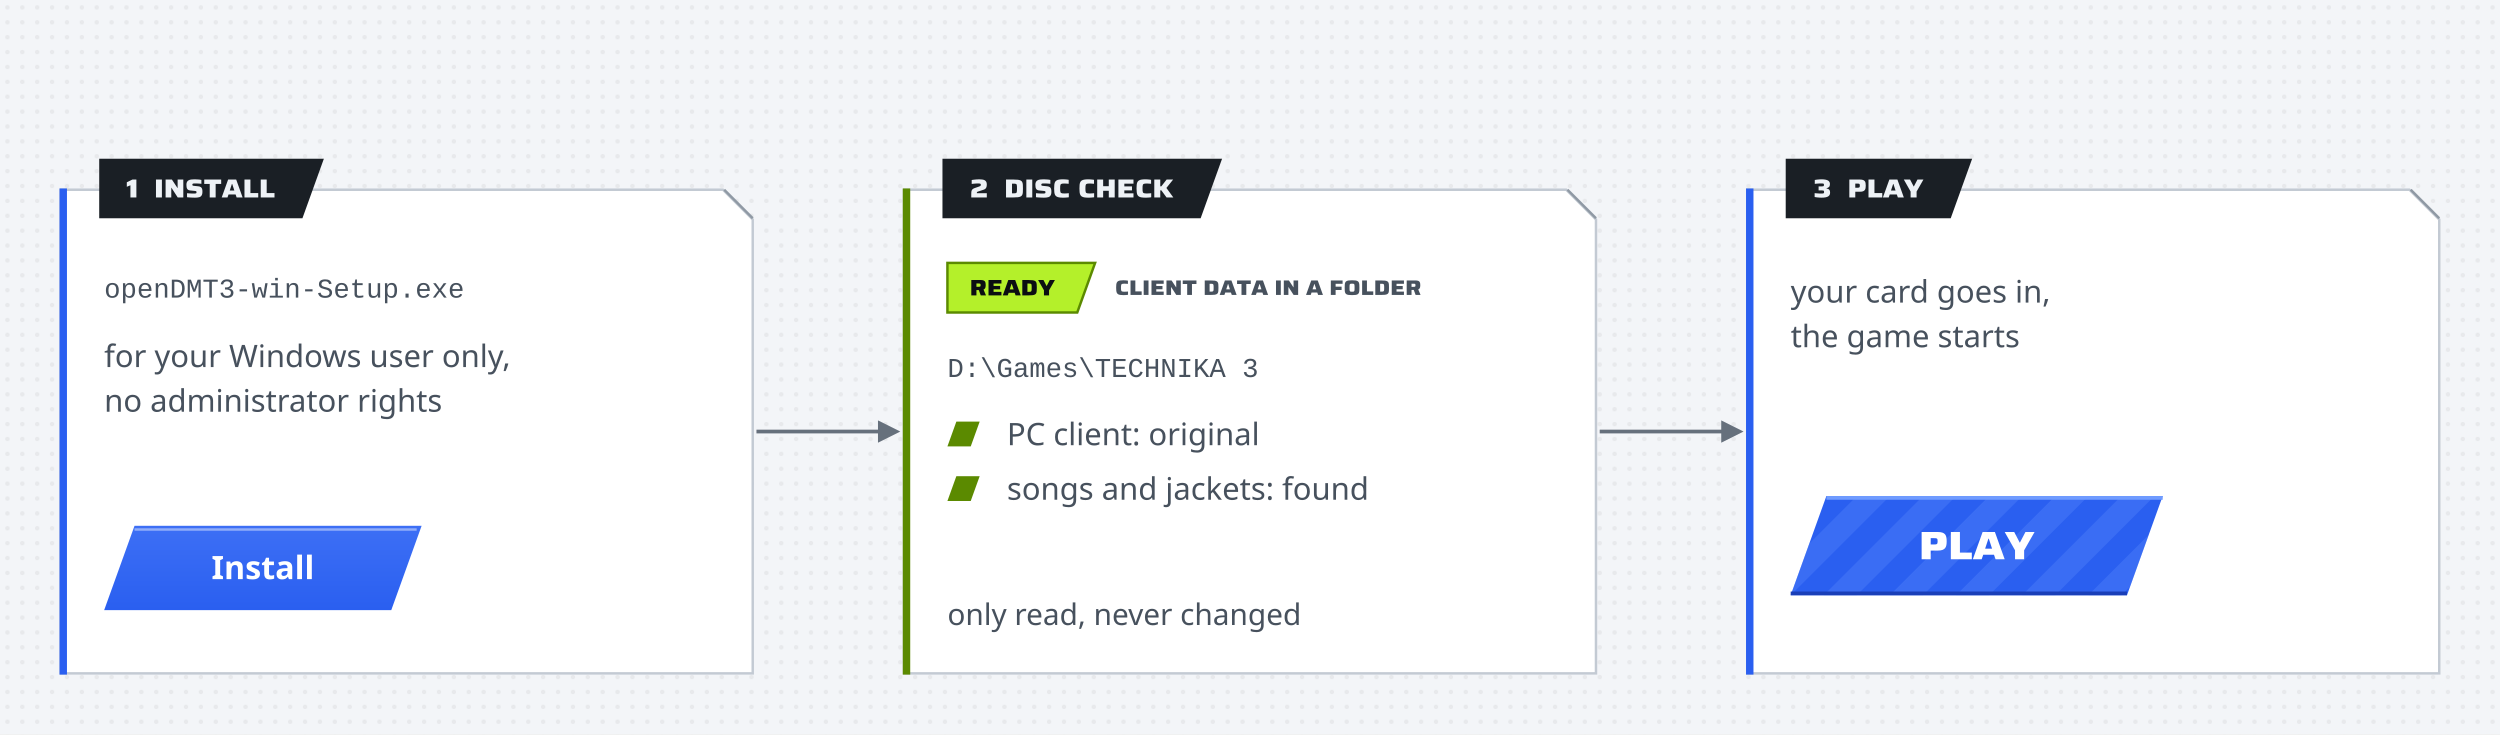
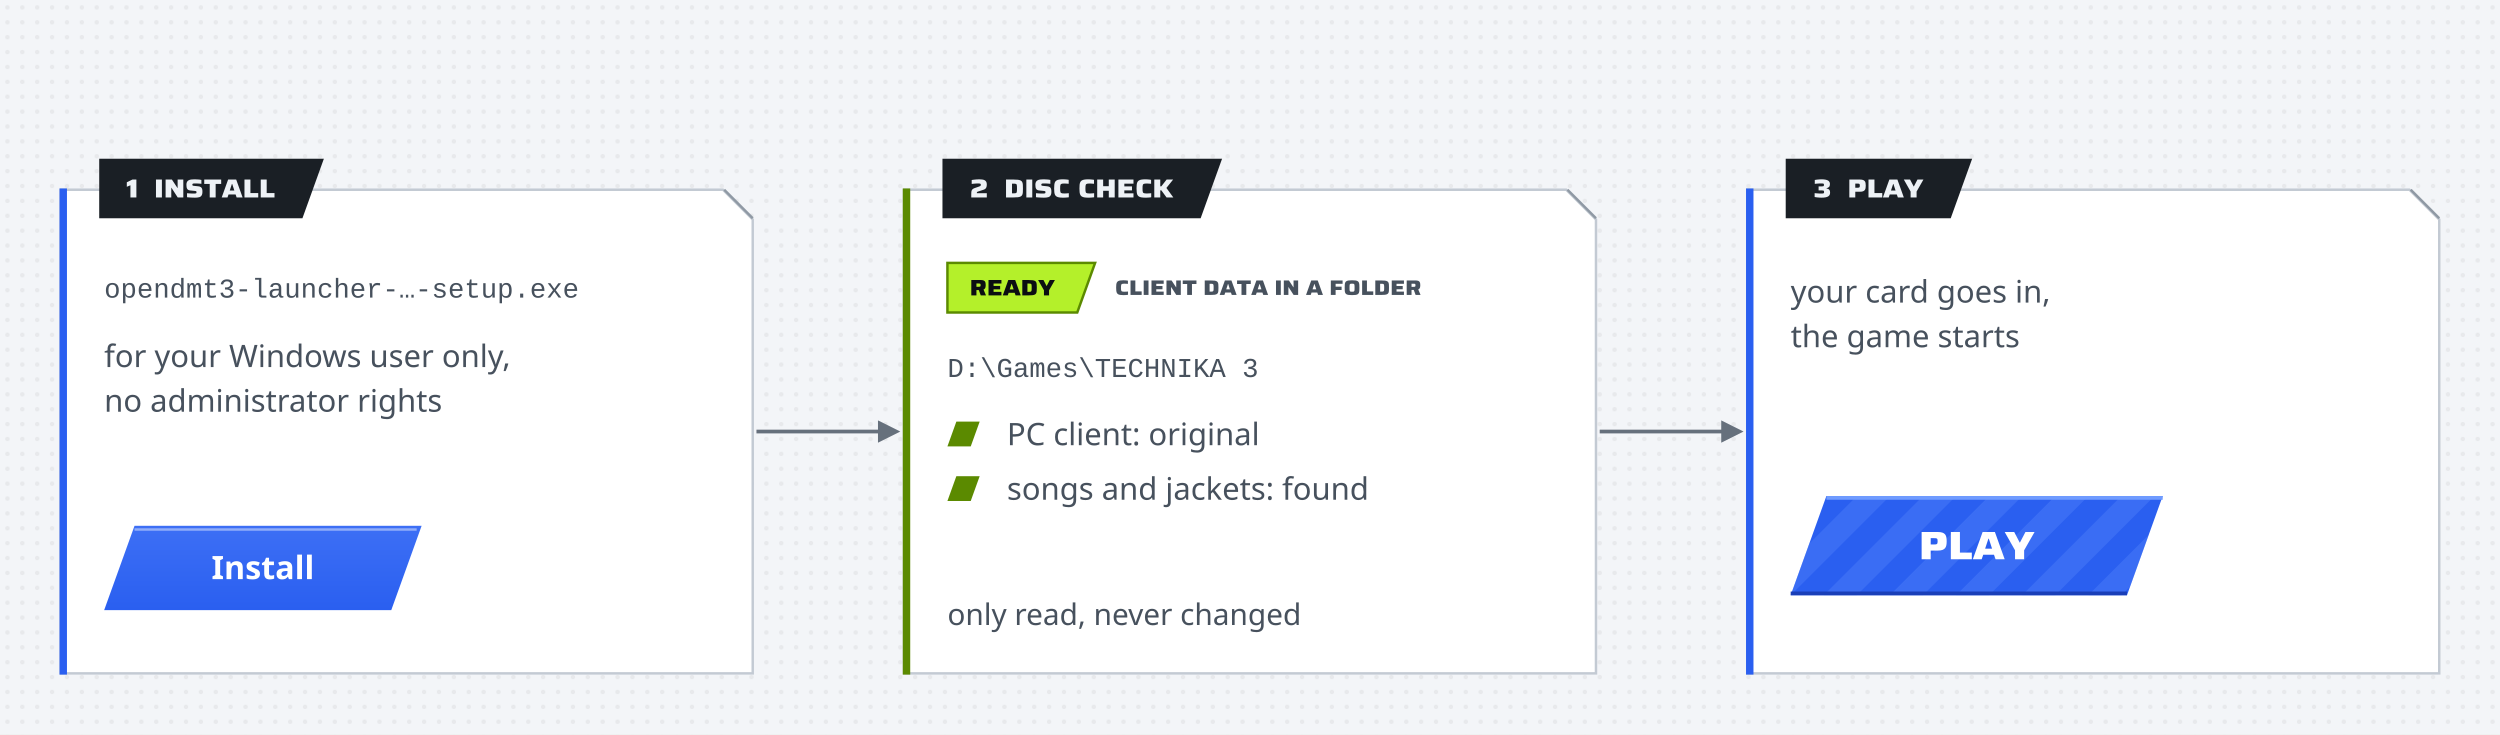
- <svg xmlns="http://www.w3.org/2000/svg" viewBox="-24 -24 1008 296" width="1008" height="296" font-family="Pretendard, -apple-system, BlinkMacSystemFont, 'Segoe UI', 'Noto Sans', 'Malgun Gothic', Helvetica, Arial, sans-serif" role="img" aria-label="Playing in three steps. Install: run openDMT3-win-Setup.exe, which installs for your Windows user without administrator rights. DISC CHECK: the launcher finds your client data and says what it is, here made-up client data in a folder that is ready, with its PC client, songs and jackets. PLAY: your card goes in and the game starts.">
+ <svg xmlns="http://www.w3.org/2000/svg" viewBox="-24 -24 1008 296" width="1008" height="296" font-family="Pretendard, -apple-system, BlinkMacSystemFont, 'Segoe UI', 'Noto Sans', 'Malgun Gothic', Helvetica, Arial, sans-serif" role="img" aria-label="Playing in three steps. Install: run the launcher's installer, which installs for your Windows user without administrator rights. DISC CHECK: the launcher finds your client data and says what it is, here made-up client data in a folder that is ready, with its PC client, songs and jackets. PLAY: your card goes in and the game starts.">
  <defs>
    <clipPath id="card1">
      <path d="M0,52 H268 L280,64 V248 H0 Z" />
    </clipPath>
    <clipPath id="card2">
      <path d="M340,52 H608 L620,64 V248 H340 Z" />
    </clipPath>
    <clipPath id="card3">
      <path d="M680,52 H948 L960,64 V248 H680 Z" />
    </clipPath>
    <linearGradient id="button4" x1="0" y1="0" x2="0" y2="1">
      <stop offset="0" stop-color="#3d6ff5" />
      <stop offset="1" stop-color="#2a5ff0" />
    </linearGradient>
    <clipPath id="play5">
      <path d="M712.4,176 L848,176 L833.6,216 L698,216 Z" />
    </clipPath>
    <pattern id="dots-light" width="6" height="6" patternUnits="userSpaceOnUse">
      <circle cx="3" cy="3" r="0.9" fill="#0b0e12" fill-opacity="0.05" />
    </pattern>
  </defs>
  <rect x="-24" y="-24" width="1008" height="296" fill="#f3f5f8" />
  <rect x="-24" y="-24" width="1008" height="296" fill="url(#dots-light)" />
  <path d="M0.5,52.5 H267.5 L279.5,64.5 V247.5 H0.5 Z" fill="#ffffff" stroke="#c3cad3" stroke-width="1" />
  <path d="M268,52.5 L279.5,64" stroke="#8f99a4" stroke-opacity="1" stroke-width="1" />
  <rect x="0" y="52" width="3" height="196" fill="#2a5ff0" clip-path="url(#card1)" />
  <path d="M16,40 H106.585 L97.945,64 H16 Z" fill="#1a1f25" />
  <path fill="#eef2f6" d="M28.59 55.61V50.7L27.13 51.31V49.5L29.39 48.39H30.99V55.61Z M38.89 55.61V48.39H41.28V55.61Z M42.77 55.61V48.39H45.31L47.55 51.79H47.62V48.39H49.91V55.61H47.65L45.12 51.69H45.06V55.61Z M54.65 55.7Q54.13 55.7 53.54 55.67Q52.95 55.64 52.39 55.61Q51.84 55.57 51.41 55.52V53.91Q51.86 53.94 52.32 53.97Q52.77 54.01 53.18 54.02Q53.59 54.04 53.87 54.04Q54.41 54.04 54.68 54.02Q54.95 54 55.07 53.93Q55.15 53.89 55.18 53.83Q55.21 53.76 55.22 53.67Q55.22 53.58 55.22 53.47Q55.22 53.31 55.19 53.22Q55.16 53.13 55.06 53.09Q54.96 53.04 54.76 53.01Q54.55 52.98 54.22 52.95L52.67 52.79Q52.22 52.75 51.93 52.58Q51.63 52.42 51.47 52.13Q51.3 51.84 51.23 51.43Q51.16 51.02 51.16 50.48Q51.16 49.76 51.41 49.33Q51.65 48.9 52.08 48.68Q52.52 48.45 53.09 48.38Q53.67 48.3 54.33 48.3Q54.8 48.3 55.32 48.33Q55.84 48.35 56.34 48.4Q56.84 48.45 57.2 48.54V50.11Q56.85 50.06 56.4 50.03Q55.95 49.99 55.5 49.98Q55.05 49.96 54.67 49.96Q54.33 49.96 54.12 49.98Q53.9 50.01 53.77 50.06Q53.64 50.11 53.6 50.2Q53.56 50.3 53.56 50.45Q53.56 50.62 53.6 50.72Q53.64 50.81 53.8 50.87Q53.95 50.92 54.3 50.95L55.83 51.1Q56.16 51.13 56.44 51.2Q56.73 51.28 56.96 51.43Q57.19 51.58 57.36 51.87Q57.44 52.01 57.5 52.22Q57.57 52.42 57.59 52.7Q57.62 52.98 57.62 53.33Q57.62 53.98 57.47 54.42Q57.32 54.85 57.05 55.11Q56.78 55.37 56.41 55.49Q56.03 55.61 55.59 55.65Q55.15 55.7 54.65 55.7Z M60.56 55.61V50.15H58.35V48.39H65.18V50.15H62.95V55.61Z M65.39 55.61 67.98 48.39H71.23L73.82 55.61H71.4L71 54.41H68.14L67.73 55.61ZM68.64 52.81H70.48L69.62 50.15H69.51Z M74.57 55.61V48.39H76.97V53.85H80.12V55.61Z M81.13 55.61V48.39H83.53V53.85H86.68V55.61Z" />
  <path d="M281,150 L332,150" fill="none" stroke="#66707c" stroke-width="1.5" stroke-linejoin="round" />
  <path d="M339,150 L330.0,154.5 L330.0,145.5 Z" fill="#66707c" data-tip="339,150" />
  <path d="M340.5,52.5 H607.5 L619.5,64.5 V247.5 H340.5 Z" fill="#ffffff" stroke="#c3cad3" stroke-width="1" />
  <path d="M608,52.5 L619.5,64" stroke="#8f99a4" stroke-opacity="1" stroke-width="1" />
  <rect x="340" y="52" width="3" height="196" fill="#5b8a00" clip-path="url(#card2)" />
  <path d="M356,40 H468.74 L460.1,64 H356 Z" fill="#1a1f25" />
  <path fill="#eef2f6" d="M367.61 55.61V54.51Q367.61 53.96 367.64 53.54Q367.66 53.12 367.79 52.8Q367.92 52.48 368.2 52.25Q368.48 52.01 368.97 51.84L370.81 51.2Q371.11 51.09 371.24 51Q371.38 50.92 371.42 50.8Q371.46 50.68 371.46 50.47Q371.46 50.25 371.36 50.14Q371.26 50.04 371.01 50Q370.76 49.96 370.3 49.96Q370.02 49.96 369.61 49.99Q369.2 50.02 368.74 50.06Q368.27 50.1 367.79 50.16V48.58Q368.21 48.49 368.74 48.44Q369.27 48.38 369.83 48.34Q370.39 48.3 370.87 48.3Q371.49 48.3 372.04 48.38Q372.59 48.45 373 48.66Q373.4 48.87 373.64 49.28Q373.88 49.69 373.88 50.34Q373.88 51.01 373.73 51.44Q373.58 51.87 373.29 52.12Q373.01 52.36 372.54 52.51L370.22 53.28Q370.09 53.32 370.01 53.38Q369.93 53.43 369.9 53.51Q369.87 53.59 369.87 53.73V53.91H373.88V55.61Z M381.63 55.61V48.39H384.58Q385.72 48.39 386.45 48.48Q387.18 48.58 387.59 48.81Q388 49.05 388.18 49.46Q388.37 49.87 388.41 50.49Q388.45 51.12 388.45 52Q388.45 52.89 388.41 53.52Q388.37 54.14 388.18 54.55Q388 54.96 387.59 55.19Q387.18 55.42 386.45 55.52Q385.72 55.61 384.58 55.61ZM384.04 53.95H384.56Q385 53.95 385.28 53.93Q385.55 53.9 385.71 53.81Q385.87 53.71 385.94 53.51Q386.02 53.3 386.03 52.93Q386.05 52.57 386.05 52.01Q386.05 51.44 386.03 51.07Q386.01 50.7 385.94 50.49Q385.87 50.29 385.71 50.19Q385.54 50.09 385.27 50.07Q385 50.05 384.56 50.05H384.04Z M389.82 55.61V48.39H392.21V55.61Z M396.95 55.7Q396.43 55.7 395.84 55.67Q395.25 55.64 394.69 55.61Q394.14 55.57 393.71 55.52V53.91Q394.16 53.94 394.62 53.97Q395.07 54.01 395.48 54.02Q395.89 54.04 396.17 54.04Q396.7 54.04 396.98 54.02Q397.25 54 397.37 53.93Q397.45 53.89 397.48 53.83Q397.51 53.76 397.52 53.67Q397.52 53.58 397.52 53.47Q397.52 53.31 397.49 53.22Q397.46 53.13 397.36 53.09Q397.26 53.04 397.06 53.01Q396.85 52.98 396.52 52.95L394.97 52.79Q394.52 52.75 394.23 52.58Q393.93 52.42 393.76 52.13Q393.6 51.84 393.53 51.43Q393.46 51.02 393.46 50.48Q393.46 49.76 393.71 49.33Q393.95 48.9 394.38 48.68Q394.81 48.45 395.39 48.38Q395.97 48.3 396.63 48.3Q397.1 48.3 397.62 48.33Q398.14 48.35 398.64 48.4Q399.14 48.45 399.5 48.54V50.11Q399.15 50.06 398.7 50.03Q398.25 49.99 397.8 49.98Q397.35 49.96 396.97 49.96Q396.63 49.96 396.42 49.98Q396.2 50.01 396.07 50.06Q395.94 50.11 395.9 50.2Q395.86 50.3 395.86 50.45Q395.86 50.62 395.9 50.72Q395.94 50.81 396.1 50.87Q396.25 50.92 396.6 50.95L398.13 51.1Q398.46 51.13 398.74 51.2Q399.03 51.28 399.26 51.43Q399.49 51.58 399.66 51.87Q399.74 52.01 399.8 52.22Q399.87 52.42 399.89 52.7Q399.92 52.98 399.92 53.33Q399.92 53.98 399.77 54.42Q399.62 54.85 399.35 55.11Q399.08 55.37 398.7 55.49Q398.33 55.61 397.89 55.65Q397.45 55.7 396.95 55.7Z M404.63 55.7Q403.68 55.7 403.03 55.59Q402.39 55.49 401.99 55.23Q401.59 54.98 401.38 54.56Q401.18 54.13 401.1 53.5Q401.03 52.87 401.03 52Q401.03 51.13 401.1 50.5Q401.17 49.87 401.37 49.44Q401.58 49.02 401.98 48.77Q402.37 48.51 403.03 48.41Q403.68 48.3 404.63 48.3Q405.01 48.3 405.42 48.33Q405.83 48.36 406.22 48.4Q406.61 48.44 406.9 48.5V50.1Q406.42 50.06 406.09 50.04Q405.77 50.02 405.57 50.01Q405.37 49.99 405.23 49.99Q404.72 49.99 404.38 50.03Q404.04 50.07 403.86 50.18Q403.68 50.29 403.59 50.51Q403.5 50.73 403.47 51.09Q403.45 51.45 403.45 52Q403.45 52.55 403.47 52.91Q403.5 53.28 403.59 53.5Q403.68 53.71 403.86 53.82Q404.04 53.93 404.38 53.97Q404.72 54.01 405.23 54.01Q405.62 54.01 406.1 53.97Q406.59 53.94 406.95 53.9V55.54Q406.67 55.58 406.28 55.62Q405.88 55.65 405.46 55.68Q405.03 55.7 404.63 55.7Z M414.83 55.7Q413.87 55.7 413.23 55.59Q412.58 55.49 412.18 55.23Q411.78 54.98 411.58 54.56Q411.37 54.13 411.3 53.5Q411.23 52.87 411.23 52Q411.23 51.13 411.29 50.5Q411.36 49.87 411.57 49.44Q411.77 49.02 412.17 48.77Q412.57 48.51 413.22 48.41Q413.87 48.3 414.83 48.3Q415.21 48.3 415.62 48.33Q416.02 48.36 416.41 48.4Q416.8 48.44 417.1 48.5V50.1Q416.61 50.06 416.29 50.04Q415.96 50.02 415.76 50.01Q415.56 49.99 415.43 49.99Q414.91 49.99 414.58 50.03Q414.24 50.07 414.06 50.18Q413.87 50.29 413.78 50.51Q413.69 50.73 413.67 51.09Q413.64 51.45 413.64 52Q413.64 52.55 413.67 52.91Q413.69 53.28 413.78 53.5Q413.87 53.71 414.06 53.82Q414.24 53.93 414.58 53.97Q414.91 54.01 415.43 54.01Q415.81 54.01 416.3 53.97Q416.78 53.94 417.15 53.9V55.54Q416.86 55.58 416.47 55.62Q416.08 55.65 415.65 55.68Q415.23 55.7 414.83 55.7Z M418.39 55.61V48.39H420.79V51.07H423.06V48.39H425.45V55.61H423.06V52.93H420.79V55.61Z M426.94 55.61V48.39H433.02V50.05H429.33V51.16H432.42V52.78H429.33V53.95H433.02V55.61Z M437.85 55.7Q436.9 55.7 436.25 55.59Q435.61 55.49 435.21 55.23Q434.81 54.98 434.6 54.56Q434.4 54.13 434.33 53.5Q434.25 52.87 434.25 52Q434.25 51.13 434.32 50.5Q434.39 49.87 434.59 49.44Q434.8 49.02 435.2 48.77Q435.6 48.51 436.25 48.41Q436.9 48.3 437.85 48.3Q438.23 48.3 438.64 48.33Q439.05 48.36 439.44 48.4Q439.83 48.44 440.12 48.5V50.1Q439.64 50.06 439.31 50.04Q438.99 50.02 438.79 50.01Q438.59 49.99 438.45 49.99Q437.94 49.99 437.6 50.03Q437.27 50.07 437.08 50.18Q436.9 50.29 436.81 50.51Q436.72 50.73 436.69 51.09Q436.67 51.45 436.67 52Q436.67 52.55 436.69 52.91Q436.72 53.28 436.81 53.5Q436.9 53.71 437.08 53.82Q437.27 53.93 437.6 53.97Q437.94 54.01 438.45 54.01Q438.84 54.01 439.32 53.97Q439.81 53.94 440.17 53.9V55.54Q439.89 55.58 439.5 55.62Q439.1 55.65 438.68 55.68Q438.25 55.7 437.85 55.7Z M441.41 55.61V48.39H443.82V51.14H444.24L446.38 48.39H449.01L446.29 51.78L449.08 55.61H446.35L444.24 52.73H443.82V55.61Z" />
  <path d="M621,150 L672,150" fill="none" stroke="#66707c" stroke-width="1.5" stroke-linejoin="round" />
  <path d="M679,150 L670.0,154.5 L670.0,145.5 Z" fill="#66707c" data-tip="679,150" />
  <path d="M680.5,52.5 H947.5 L959.5,64.5 V247.5 H680.5 Z" fill="#ffffff" stroke="#c3cad3" stroke-width="1" />
  <path d="M948,52.5 L959.5,64" stroke="#8f99a4" stroke-opacity="1" stroke-width="1" />
  <rect x="680" y="52" width="3" height="196" fill="#2a5ff0" clip-path="url(#card3)" />
  <path d="M696,40 H771.17 L762.53,64 H696 Z" fill="#1a1f25" />
  <path fill="#eef2f6" d="M710.4 55.7Q709.98 55.7 709.49 55.66Q709.01 55.62 708.53 55.57Q708.05 55.52 707.66 55.44V53.88Q708.11 53.92 708.61 53.96Q709.1 54 709.54 54.02Q709.97 54.04 710.29 54.04Q710.75 54.04 711.01 54.01Q711.26 53.97 711.37 53.85Q711.47 53.72 711.47 53.43Q711.47 53.14 711.4 53Q711.33 52.86 711.13 52.82Q710.93 52.78 710.56 52.78H709.26V51.15H710.55Q710.91 51.15 711.09 51.11Q711.27 51.07 711.35 50.93Q711.42 50.8 711.42 50.56Q711.42 50.27 711.33 50.14Q711.23 50.02 710.96 49.99Q710.7 49.96 710.15 49.96Q709.78 49.96 709.34 49.99Q708.89 50.02 708.46 50.05Q708.04 50.09 707.72 50.13V48.56Q708.1 48.48 708.56 48.43Q709.03 48.38 709.51 48.34Q710 48.3 710.41 48.3Q711.43 48.3 712.1 48.45Q712.76 48.59 713.14 48.84Q713.51 49.09 713.67 49.44Q713.83 49.8 713.83 50.23Q713.83 51 713.47 51.38Q713.11 51.75 712.39 51.91V51.95Q712.87 52.05 713.21 52.23Q713.54 52.4 713.71 52.73Q713.89 53.07 713.89 53.67Q713.89 54.09 713.75 54.46Q713.62 54.82 713.25 55.1Q712.89 55.38 712.2 55.54Q711.5 55.7 710.4 55.7Z M721.65 55.61V48.39H725.86Q726.63 48.39 727.12 48.55Q727.6 48.71 727.85 49.02Q728.11 49.33 728.19 49.8Q728.27 50.26 728.27 50.86Q728.27 51.41 728.19 51.86Q728.12 52.32 727.87 52.64Q727.62 52.97 727.14 53.14Q726.66 53.31 725.85 53.31H724.05V55.61ZM724.05 51.7H724.85Q725.21 51.7 725.41 51.66Q725.62 51.63 725.71 51.54Q725.81 51.45 725.84 51.29Q725.88 51.12 725.88 50.86Q725.88 50.58 725.85 50.41Q725.82 50.25 725.72 50.16Q725.62 50.08 725.42 50.05Q725.22 50.02 724.86 50.02H724.05Z M729.38 55.61V48.39H731.78V53.85H734.93V55.61Z M735.19 55.61 737.79 48.39H741.03L743.62 55.61H741.21L740.8 54.41H737.94L737.53 55.61ZM738.45 52.81H740.28L739.42 50.15H739.32Z M746.36 55.61V53.23L743.62 48.39H746.14L747.6 51.19H747.66L749.12 48.39H751.53L748.77 53.23V55.61Z" />
-   <text x="18" y="96" font-size="11" font-family="ui-monospace, SFMono-Regular, 'SF Mono', Menlo, Consolas, 'Liberation Mono', 'DejaVu Sans Mono', monospace" fill="#47515d" text-anchor="start" data-box="18,272">openDMT3-win-Setup.exe</text>
+   <text x="18" y="96" font-size="11" font-family="ui-monospace, SFMono-Regular, 'SF Mono', Menlo, Consolas, 'Liberation Mono', 'DejaVu Sans Mono', monospace" fill="#47515d" text-anchor="start" data-box="18,272">opendmt3-launcher-…-setup.exe</text>
  <text x="18" y="124" font-size="12.5" fill="#47515d" text-anchor="start" data-box="18,270">for your Windows user only,</text>
  <text x="18" y="142" font-size="12.5" fill="#47515d" text-anchor="start" data-box="18,270">no administrator rights</text>
  <path d="M30.24,188 L146,188 L133.76,222 L18,222 Z" fill="url(#button4)" />
  <path d="M30.24,189.5 H144" stroke="#ffffff" stroke-opacity="0.43" stroke-width="1" />
  <text x="82" y="209.5" font-size="13" font-weight="600" fill="#ffffff" text-anchor="middle" data-box="30.24,142">Install</text>
  <path d="M358,82 H417.544 L410.344,102 H358 Z" fill="#b4f02a" stroke="#5b8a00" stroke-width="1" />
  <path fill="#0b0e12" d="M367.63 95.1V88.9H371.34Q372.01 88.9 372.43 89.03Q372.85 89.17 373.07 89.42Q373.28 89.68 373.36 90.06Q373.44 90.43 373.44 90.93Q373.44 91.35 373.37 91.7Q373.31 92.05 373.12 92.32Q372.94 92.59 372.56 92.75L373.55 95.1H371.44L370.51 92.59L371.05 92.86Q370.92 92.94 370.78 92.95Q370.65 92.96 370.56 92.96H369.7V95.1ZM369.7 91.64H370.43Q370.76 91.64 370.95 91.61Q371.14 91.59 371.23 91.51Q371.33 91.44 371.36 91.31Q371.38 91.18 371.38 90.96Q371.38 90.74 371.36 90.61Q371.33 90.48 371.23 90.41Q371.14 90.34 370.96 90.32Q370.77 90.3 370.44 90.3H369.7Z M374.57 95.1V88.9H379.78V90.33H376.61V91.28H379.26V92.67H376.61V93.67H379.78V95.1Z M380.32 95.1 382.54 88.9H385.32L387.55 95.1H385.48L385.13 94.07H382.68L382.33 95.1ZM383.11 92.69H384.69L383.95 90.42H383.86Z M388.19 95.1V88.9H390.71Q391.7 88.9 392.32 88.99Q392.95 89.07 393.3 89.27Q393.65 89.47 393.81 89.82Q393.96 90.17 394 90.71Q394.04 91.24 394.04 92Q394.04 92.77 394 93.3Q393.96 93.84 393.81 94.19Q393.65 94.54 393.3 94.74Q392.95 94.93 392.32 95.02Q391.7 95.1 390.71 95.1ZM390.26 93.67H390.7Q391.07 93.67 391.31 93.65Q391.55 93.63 391.69 93.55Q391.82 93.47 391.88 93.29Q391.95 93.12 391.96 92.8Q391.97 92.49 391.97 92.01Q391.97 91.52 391.96 91.2Q391.94 90.88 391.88 90.71Q391.82 90.53 391.68 90.45Q391.54 90.36 391.31 90.34Q391.07 90.33 390.7 90.33H390.26Z M396.92 95.1V93.05L394.57 88.9H396.73L397.98 91.31H398.02L399.27 88.9H401.34L398.98 93.05V95.1Z" />
  <path fill="#47515d" d="M428.94 94.99Q428.17 94.99 427.65 94.91Q427.12 94.82 426.8 94.62Q426.48 94.41 426.31 94.07Q426.15 93.73 426.09 93.22Q426.03 92.71 426.03 92Q426.03 91.29 426.08 90.78Q426.14 90.27 426.3 89.93Q426.47 89.59 426.79 89.38Q427.12 89.18 427.64 89.09Q428.17 89.01 428.94 89.01Q429.25 89.01 429.58 89.03Q429.91 89.05 430.23 89.08Q430.54 89.12 430.78 89.17V90.46Q430.39 90.43 430.13 90.41Q429.86 90.39 429.7 90.39Q429.54 90.38 429.43 90.38Q429.01 90.38 428.74 90.41Q428.47 90.44 428.32 90.53Q428.17 90.61 428.1 90.79Q428.03 90.97 428 91.26Q427.98 91.56 427.98 92Q427.98 92.44 428 92.74Q428.03 93.04 428.1 93.21Q428.17 93.39 428.32 93.47Q428.47 93.56 428.74 93.59Q429.01 93.62 429.43 93.62Q429.74 93.62 430.13 93.6Q430.52 93.57 430.82 93.54V94.86Q430.59 94.9 430.27 94.93Q429.96 94.96 429.61 94.98Q429.27 94.99 428.94 94.99Z M431.83 94.92V89.08H433.77V93.5H436.32V94.92Z M437.14 94.92V89.08H439.08V94.92Z M440.28 94.92V89.08H445.2V90.42H442.21V91.32H444.71V92.63H442.21V93.58H445.2V94.92Z M446.32 94.92V89.08H448.38L450.19 91.83H450.25V89.08H452.1V94.92H450.27L448.22 91.75H448.17V94.92Z M454.67 94.92V90.5H452.88V89.08H458.41V90.5H456.6V94.92Z M461.75 94.92V89.08H464.14Q465.07 89.08 465.66 89.15Q466.25 89.23 466.58 89.42Q466.91 89.61 467.06 89.94Q467.21 90.27 467.24 90.78Q467.28 91.29 467.28 92Q467.28 92.72 467.24 93.23Q467.21 93.73 467.06 94.07Q466.91 94.4 466.58 94.58Q466.25 94.77 465.66 94.85Q465.07 94.92 464.14 94.92ZM463.71 93.58H464.13Q464.48 93.58 464.71 93.56Q464.93 93.54 465.06 93.46Q465.19 93.39 465.25 93.22Q465.31 93.05 465.32 92.76Q465.33 92.46 465.33 92.01Q465.33 91.55 465.32 91.25Q465.3 90.95 465.24 90.78Q465.19 90.61 465.06 90.53Q464.92 90.45 464.7 90.44Q464.48 90.42 464.13 90.42H463.71Z M467.78 94.92 469.88 89.08H472.51L474.61 94.92H472.65L472.32 93.96H470.01L469.68 94.92ZM470.42 92.65H471.9L471.21 90.5H471.12Z M476.57 94.92V90.5H474.78V89.08H480.31V90.5H478.51V94.92Z M480.48 94.92 482.58 89.08H485.21L487.3 94.92H485.35L485.02 93.96H482.71L482.37 94.92ZM483.11 92.65H484.6L483.9 90.5H483.82Z M490.48 94.92V89.08H492.42V94.92Z M493.63 94.92V89.08H495.69L497.5 91.83H497.56V89.08H499.41V94.92H497.58L495.53 91.75H495.48V94.92Z M502.59 94.92 504.69 89.08H507.31L509.41 94.92H507.46L507.13 93.96H504.81L504.48 94.92ZM505.22 92.65H506.71L506.01 90.5H505.93Z M512.59 94.92V89.08H517.33V90.42H514.52V91.59H516.93V92.94H514.52V94.92Z M521.14 94.99Q520.28 94.99 519.72 94.91Q519.16 94.82 518.85 94.62Q518.53 94.41 518.39 94.07Q518.24 93.73 518.21 93.22Q518.18 92.71 518.18 92.01Q518.18 91.3 518.21 90.79Q518.24 90.27 518.39 89.93Q518.53 89.59 518.85 89.39Q519.16 89.18 519.72 89.09Q520.28 89.01 521.14 89.01Q522.02 89.01 522.58 89.09Q523.13 89.18 523.45 89.39Q523.76 89.59 523.9 89.93Q524.04 90.27 524.08 90.79Q524.11 91.3 524.11 92.01Q524.11 92.71 524.08 93.22Q524.04 93.73 523.9 94.07Q523.76 94.41 523.45 94.62Q523.13 94.82 522.58 94.91Q522.02 94.99 521.14 94.99ZM521.14 93.62Q521.45 93.62 521.64 93.6Q521.82 93.58 521.93 93.5Q522.04 93.43 522.09 93.25Q522.14 93.08 522.15 92.78Q522.16 92.48 522.16 92.01Q522.16 91.53 522.15 91.23Q522.14 90.93 522.09 90.75Q522.04 90.58 521.93 90.5Q521.82 90.42 521.64 90.4Q521.45 90.38 521.14 90.38Q520.85 90.38 520.66 90.4Q520.47 90.42 520.36 90.5Q520.25 90.58 520.2 90.75Q520.16 90.93 520.14 91.23Q520.13 91.53 520.13 92.01Q520.13 92.48 520.14 92.78Q520.16 93.08 520.2 93.25Q520.25 93.43 520.36 93.5Q520.47 93.58 520.66 93.6Q520.85 93.62 521.14 93.62Z M525.21 94.92V89.08H527.15V93.5H529.7V94.92Z M530.52 94.92V89.08H532.91Q533.83 89.08 534.42 89.15Q535.02 89.23 535.35 89.42Q535.68 89.61 535.83 89.94Q535.98 90.27 536.01 90.78Q536.04 91.29 536.04 92Q536.04 92.72 536.01 93.23Q535.98 93.73 535.83 94.07Q535.68 94.4 535.35 94.58Q535.02 94.77 534.42 94.85Q533.83 94.92 532.91 94.92ZM532.47 93.58H532.89Q533.25 93.58 533.47 93.56Q533.7 93.54 533.83 93.46Q533.95 93.39 534.01 93.22Q534.07 93.05 534.08 92.76Q534.1 92.46 534.1 92.01Q534.1 91.55 534.08 91.25Q534.06 90.95 534.01 90.78Q533.95 90.61 533.82 90.53Q533.69 90.45 533.47 90.44Q533.25 90.42 532.89 90.42H532.47Z M537.15 94.92V89.08H542.07V90.42H539.08V91.32H541.58V92.63H539.08V93.58H542.07V94.92Z M543.18 94.92V89.08H546.68Q547.31 89.08 547.71 89.2Q548.11 89.32 548.31 89.56Q548.51 89.81 548.59 90.16Q548.66 90.52 548.66 90.99Q548.66 91.39 548.6 91.72Q548.54 92.05 548.36 92.3Q548.19 92.55 547.83 92.71L548.77 94.92H546.77L545.9 92.55L546.41 92.81Q546.28 92.88 546.15 92.9Q546.03 92.91 545.94 92.91H545.13V94.92ZM545.13 91.66H545.82Q546.13 91.66 546.31 91.63Q546.49 91.61 546.58 91.54Q546.67 91.47 546.69 91.35Q546.72 91.23 546.72 91.01Q546.72 90.81 546.69 90.69Q546.67 90.56 546.58 90.5Q546.49 90.44 546.32 90.41Q546.14 90.39 545.83 90.39H545.13Z" />
  <text x="358" y="128" font-size="11" font-family="ui-monospace, SFMono-Regular, 'SF Mono', Menlo, Consolas, 'Liberation Mono', 'DejaVu Sans Mono', monospace" fill="#47515d" text-anchor="start" data-box="358,612">D:\Games\TECHNIKA 3</text>
  <path d="M361.6,146 L371,146 L367.4,156 L358,156 Z" fill="#5b8a00" />
  <text x="382" y="155.5" font-size="12.5" fill="#47515d" text-anchor="start" data-box="382,612">PC client: original</text>
  <path d="M361.6,168 L371,168 L367.4,178 L358,178 Z" fill="#5b8a00" />
  <text x="382" y="177.5" font-size="12.5" fill="#47515d" text-anchor="start" data-box="382,612">songs and jackets: found</text>
  <text x="358" y="228" font-size="12" fill="#47515d" text-anchor="start" data-box="358,612">only read, never changed</text>
  <text x="698" y="98" font-size="12.5" fill="#47515d" text-anchor="start" data-box="698,950">your card goes in,</text>
  <text x="698" y="116" font-size="12.5" fill="#47515d" text-anchor="start" data-box="698,950">the game starts</text>
  <path d="M712.4,176 L848,176 L833.6,216 L698,216 Z" fill="#2a5ff0" />
  <path d="M658,216 H671.333 L711.333,176 H698 Z M684.667,216 H698 L738,176 H724.667 Z M711.333,216 H724.667 L764.667,176 H751.333 Z M738,216 H751.333 L791.333,176 H778 Z M764.667,216 H778 L818,176 H804.667 Z M791.333,216 H804.667 L844.667,176 H831.333 Z M818,216 H831.333 L871.333,176 H858 Z M844.667,216 H858 L898,176 H884.667 Z M871.333,216 H884.667 L924.667,176 H911.333 Z" fill="#6f9bff" fill-opacity="0.25" clip-path="url(#play5)" />
  <path d="M712.4,176.75 H848" stroke="#6f9bff" stroke-width="1.5" />
  <path d="M698,215.25 H833.6" stroke="#1a3fb8" stroke-width="1.5" />
  <path fill="#ffffff" d="M750.8 201.5V190.5H757.22Q758.4 190.5 759.14 190.74Q759.87 190.99 760.26 191.46Q760.64 191.94 760.77 192.64Q760.9 193.34 760.9 194.26Q760.9 195.1 760.78 195.79Q760.66 196.48 760.28 196.98Q759.9 197.47 759.17 197.74Q758.43 198 757.2 198H754.46V201.5ZM754.46 195.54H755.68Q756.22 195.54 756.54 195.49Q756.85 195.44 756.99 195.3Q757.14 195.17 757.19 194.91Q757.25 194.66 757.25 194.26Q757.25 193.84 757.2 193.58Q757.15 193.33 757 193.2Q756.85 193.07 756.54 193.02Q756.24 192.98 755.7 192.98H754.46Z M762.58 201.5V190.5H766.24V198.82H771.04V201.5Z M771.44 201.5 775.39 190.5H780.34L784.29 201.5H780.61L779.98 199.68H775.63L775.01 201.5ZM776.4 197.23H779.2L777.89 193.18H777.73Z M788.46 201.5V197.87L784.29 190.5H788.13L790.35 194.77H790.43L792.66 190.5H796.34L792.13 197.87V201.5Z" />
</svg>
